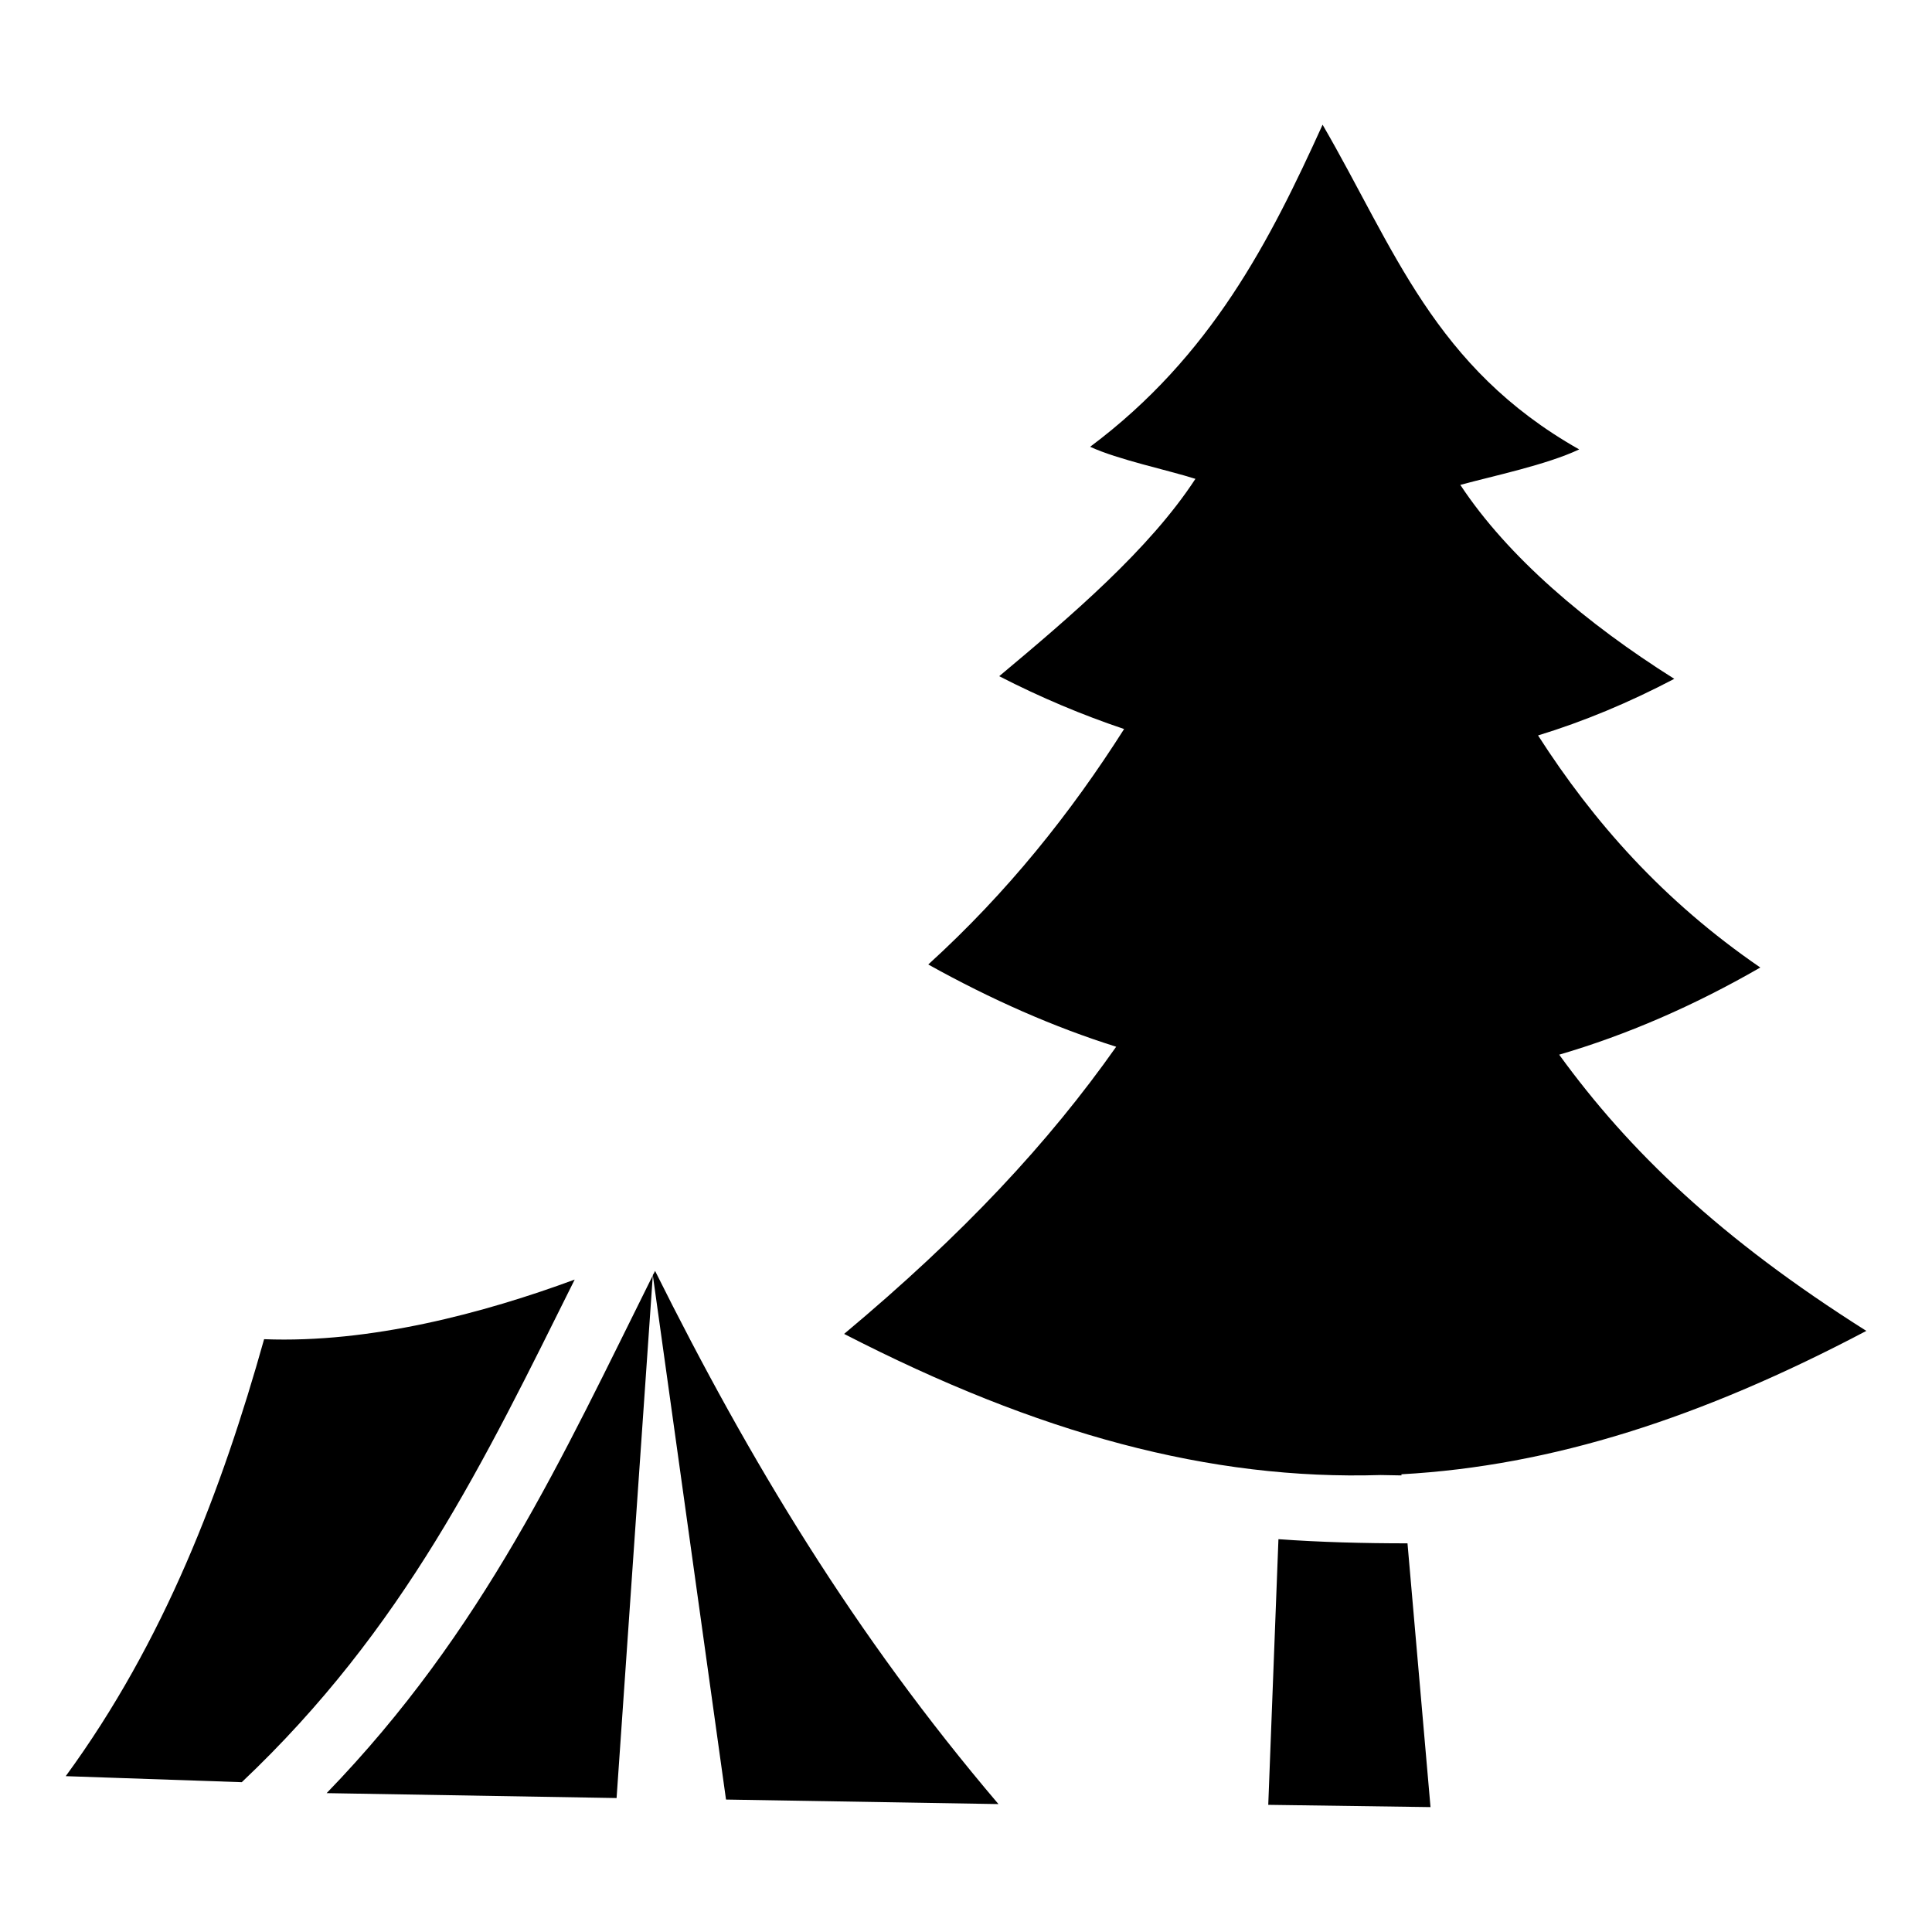
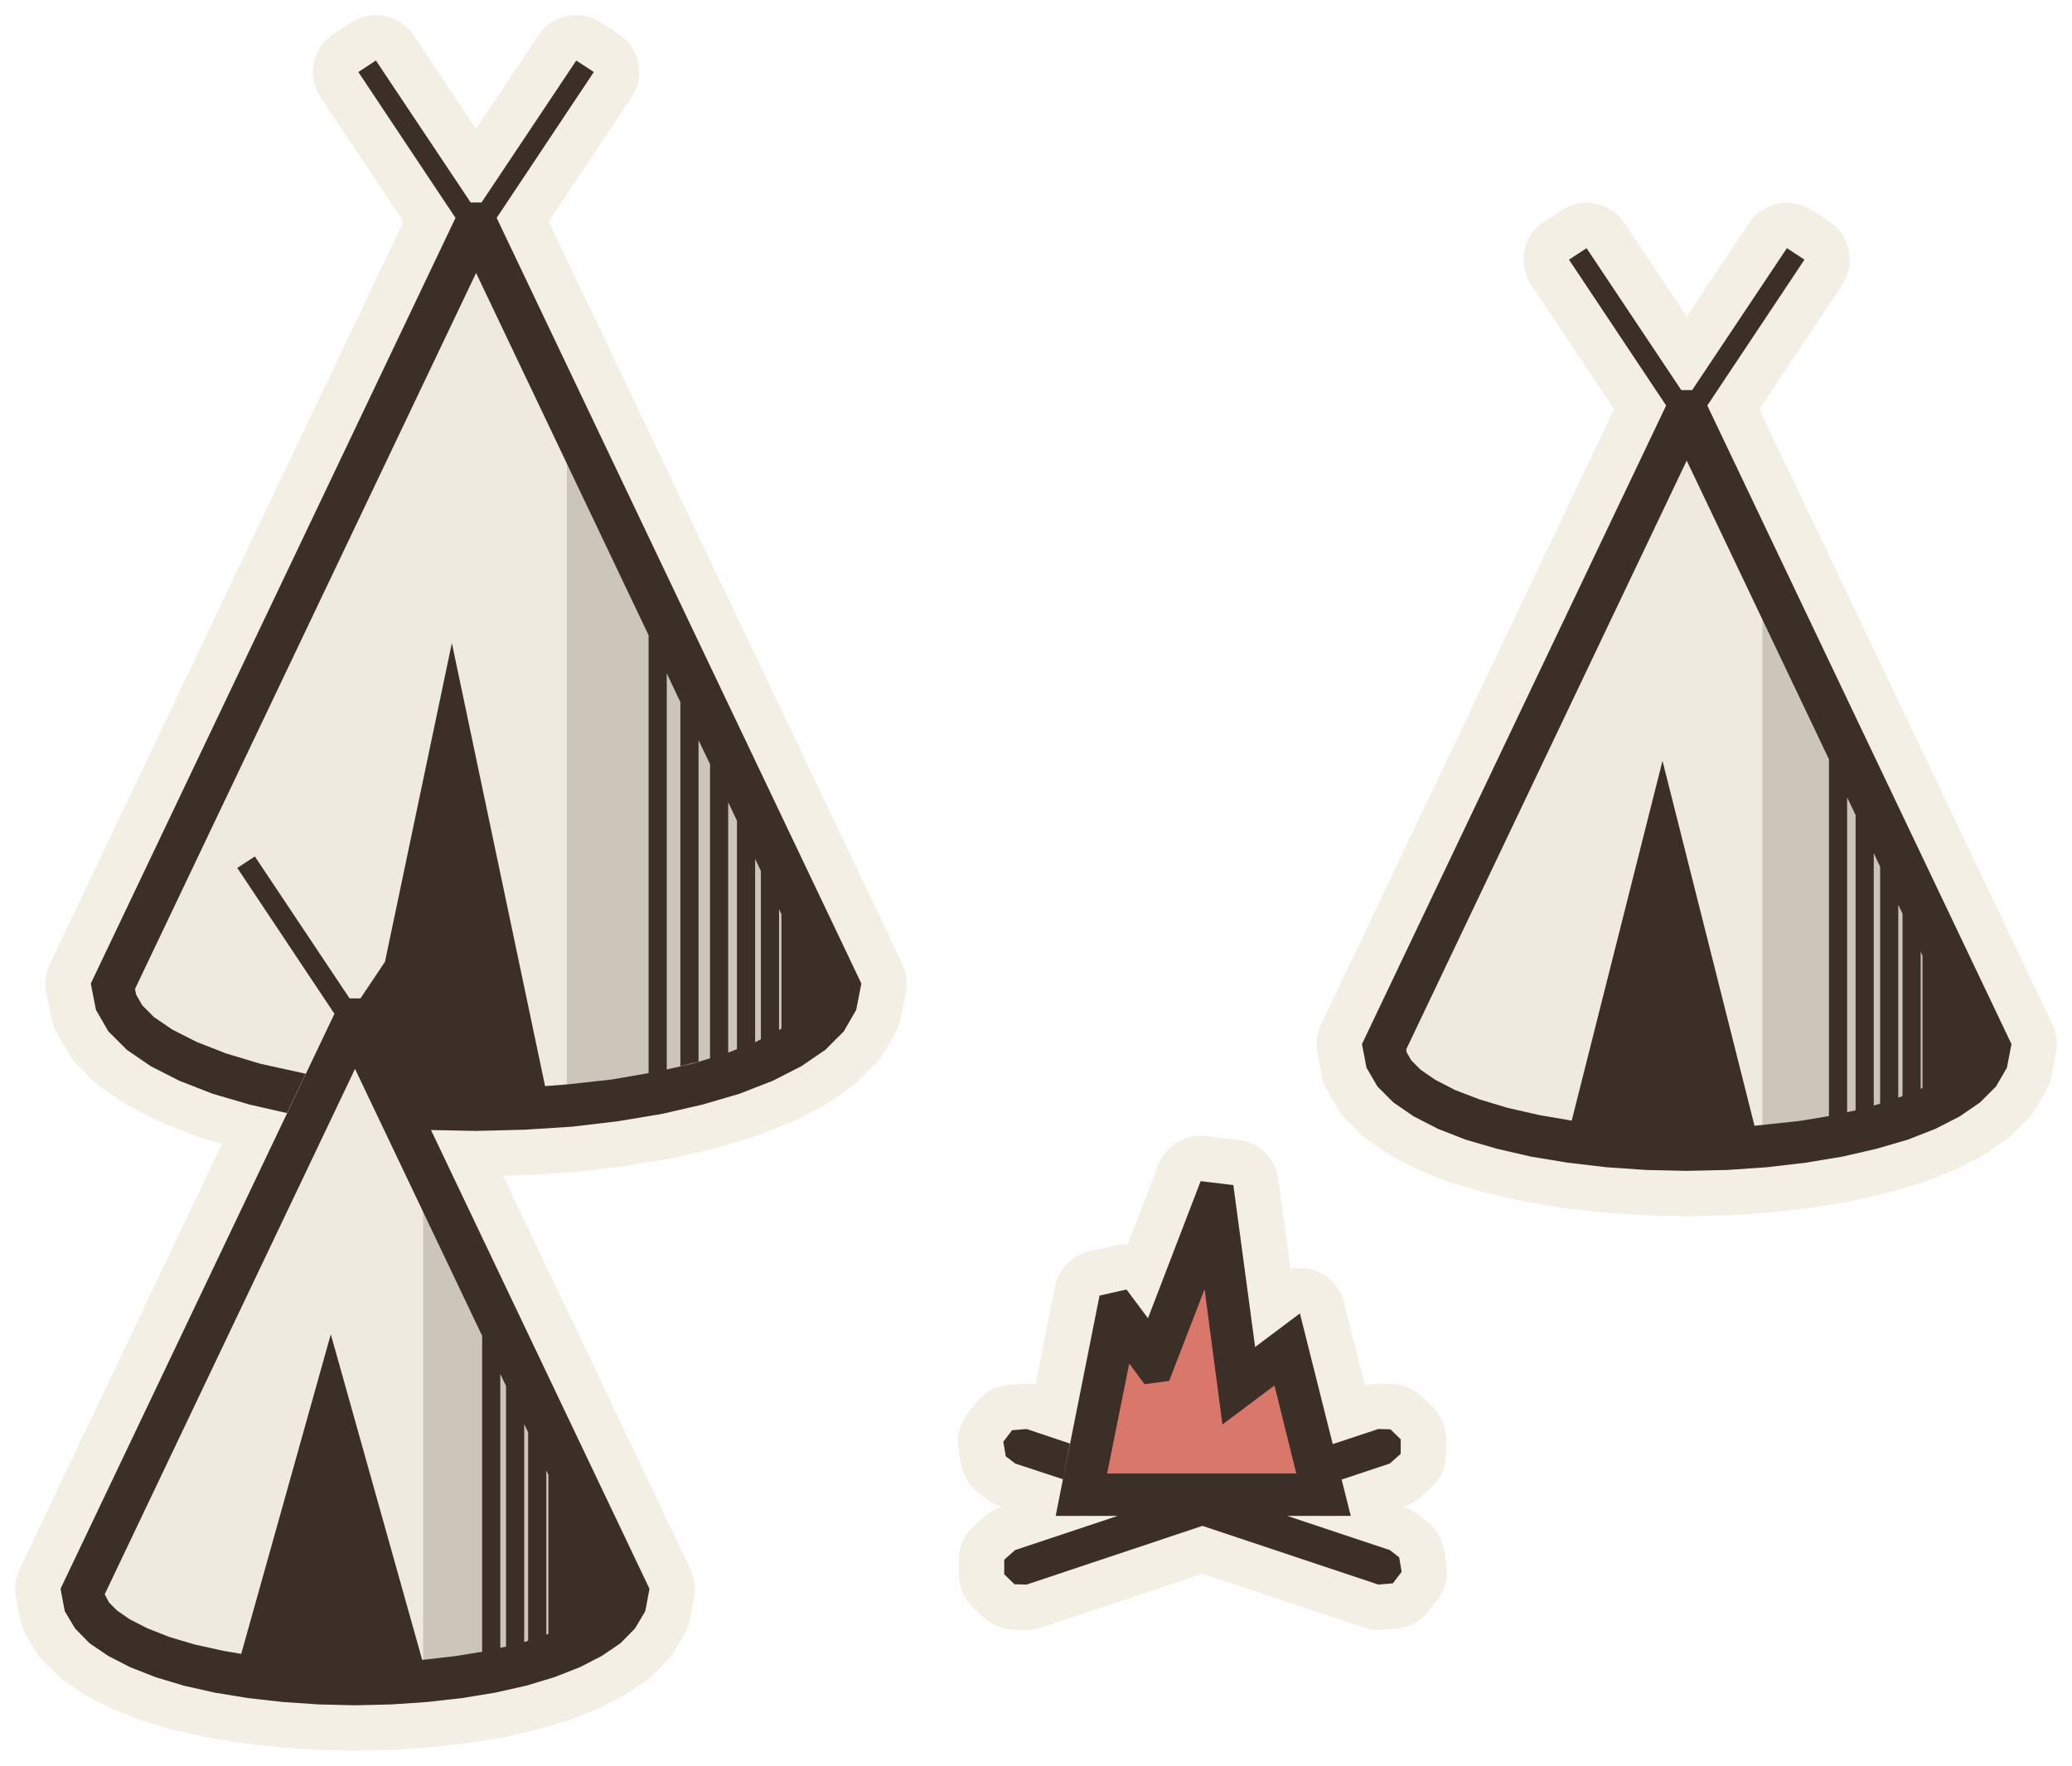
- <svg xmlns="http://www.w3.org/2000/svg" viewBox="0 0 512 512">
-   <path fill="#000" d="M350.5 33.05c-13.9 30.58-29.4 61.29-61.6 85.35 7.3 3.4 20.7 6.2 27.9 8.5-12.2 18.7-33 36.4-52 52.3 11.1 5.7 22.1 10.3 33.1 14-14.1 22.2-30.9 43.3-51.9 62.4 16.7 9.3 33.3 16.6 49.8 21.8-17.9 25.4-40.4 49.6-72.1 76.1 51.5 26.5 97 38.8 142.2 37.4 1.8 0 3.7.1 5.5.1v-.3c39.9-2.2 79.6-15 123.2-38-38.8-24.5-62.9-47.7-81.4-73.2 17.8-5.2 35.6-12.9 53.3-23.1-25.8-17.7-44.2-38.6-58.9-61.5 12.1-3.7 24.1-8.7 36.1-15-23.2-14.6-44.1-32.3-56.7-51.4 8.8-2.4 22.8-5.3 31.5-9.4-38.5-21.76-48.9-53.16-68-86.05zM173.6 336.8c-.1.3-.4.8-.6 1.1l19.4 139 72.2 1.2c-38.2-44.9-66-91.1-91-141.3zm-.6 1.2c-23.8 47.8-44.8 94.2-86.44 137.2l76.84 1.3zm-20.7 1.1c-24.1 8.9-54.17 16.9-82.31 15.8-11.18 39.8-26.38 80-52.57 115.8l46.65 1.6c43.13-40.8 64.23-85 88.23-133.2zm186.5 68.8-2.7 70.4 43 .6L373 409c-11.6 0-23.1-.3-34.2-1.1z" />
+ <svg xmlns="http://www.w3.org/2000/svg" viewBox="-35.73 -46.59 68.46 58.35" data-palette="wall:#EFEADF;roof:#D9776B;wood:#C9A97C;earth:#8E9A6A;water:#8FB0B8;flag:#4A3B32;ink:#3B2F28;halo:#F4EFE4">
+   <path data-role="sil" fill="#F4EFE4" stroke="#F4EFE4" stroke-width="3" stroke-linejoin="round" d="M-22.79 9.73L-21.61 9.65L-20.46 9.52L-19.36 9.34L-18.34 9.11L-17.41 8.83L-16.57 8.5L-15.85 8.13L-15.23 7.71L-14.75 7.22L-14.41 6.65L-14.27 5.91L-21.49 -9.25L-20 -9.22L-18.4 -9.26L-16.83 -9.36L-15.31 -9.54L-13.87 -9.78L-12.52 -10.09L-11.29 -10.45L-10.19 -10.88L-9.25 -11.36L-8.46 -11.9L-7.85 -12.51L-7.44 -13.22L-7.27 -14.09L-19.32 -39.39L-16.11 -44.21L-16.69 -44.59L-19.82 -39.9L-20.18 -39.9L-23.31 -44.59L-23.89 -44.21L-20.68 -39.39L-32.73 -14.09L-32.56 -13.22L-32.15 -12.51L-31.54 -11.9L-30.75 -11.36L-29.81 -10.88L-28.71 -10.45L-27.48 -10.09L-26.25 -9.81L-33.73 5.91L-33.59 6.65L-33.25 7.22L-32.77 7.71L-32.15 8.13L-31.43 8.5L-30.59 8.83L-29.66 9.11L-28.64 9.34L-27.54 9.52L-26.39 9.65L-25.21 9.73L-24 9.76ZM21.34 -7.93L22.65 -8.02L23.93 -8.17L25.14 -8.37L26.27 -8.63L27.3 -8.93L28.22 -9.29L29.02 -9.7L29.69 -10.16L30.22 -10.69L30.58 -11.31L30.73 -12.09L20.68 -33.19L23.89 -38.01L23.31 -38.39L20.18 -33.7L19.82 -33.7L16.69 -38.39L16.11 -38.01L19.32 -33.19L9.27 -12.09L9.42 -11.31L9.78 -10.69L10.31 -10.16L10.98 -9.7L11.78 -9.29L12.7 -8.93L13.73 -8.63L14.86 -8.37L16.07 -8.17L17.35 -8.02L18.66 -7.93L20 -7.9ZM10.29 5.73L10.58 5.35L10.5 4.87L10.19 4.63L6.8 3.5L8.9 3.5L8.6 2.3L10.19 1.77L10.55 1.45L10.55 0.97L10.21 0.64L9.81 0.63L8.3 1.13L7.22 -3.19L5.74 -2.08L5.02 -7.43L3.94 -7.56L2.2 -3.03L1.49 -3.98L0.6 -3.78L-0.38 1.11L-1.81 0.63L-2.29 0.67L-2.58 1.05L-2.5 1.53L-2.19 1.77L-0.61 2.29L-0.85 3.5L1.2 3.5L-2.19 4.63L-2.55 4.95L-2.55 5.43L-2.21 5.76L-1.81 5.77L4 3.83L9.81 5.77Z" />
+   <path data-role="wall" fill="#EFEADF" d="M-18.43 -9.96L-17 -10.05L-17 -32.9L-18.99 -37.08L-19.09 -37.01L-20 -38.37L-20.91 -37.01L-21.01 -37.08L-32 -14L-31.9 -13.47L-31.59 -12.94L-31.09 -12.44L-30.39 -11.96L-29.52 -11.52L-28.48 -11.12L-27.3 -10.76L-25.94 -10.46L-24.68 -13.09L-27.89 -17.91L-27.31 -18.29L-24.18 -13.6L-23.82 -13.6L-20.69 -18.29L-20.11 -17.91L-23.32 -13.09L-21.83 -9.97L-20 -9.92ZM21.3 -8.63L22.5 -8.71L22.5 -27.75L21.01 -30.88L20.91 -30.81L20 -32.17L19.09 -30.81L18.99 -30.88L10 -12L10.09 -11.56L10.34 -11.12L10.76 -10.7L11.34 -10.3L12.07 -9.93L12.93 -9.6L13.91 -9.3L15 -9.06L16.17 -8.86L17.41 -8.72L18.7 -8.63L20 -8.6ZM-22.82 9.03L-21.75 8.96L-21.75 -8.18L-22.99 -10.78L-23.09 -10.71L-24 -12.07L-24.91 -10.71L-25.01 -10.78L-33 6L-32.92 6.4L-32.69 6.79L-32.31 7.17L-31.79 7.53L-31.14 7.86L-30.36 8.16L-29.48 8.43L-28.5 8.65L-27.44 8.83L-26.33 8.96L-25.18 9.03L-24 9.06Z" />
+   <path data-role="wall-shade" fill="#cbc5ba" d="M-17 -10.05L-15.41 -10.23L-14 -10.47L-12.7 -10.76L-11.52 -11.12L-10.48 -11.52L-9.61 -11.96L-8.91 -12.44L-8.41 -12.94L-8.1 -13.47L-8 -14L-17 -32.9ZM22.5 -8.71L23.83 -8.86L25 -9.06L26.09 -9.3L27.07 -9.6L27.93 -9.93L28.66 -10.3L29.24 -10.7L29.66 -11.12L29.91 -11.56L30 -12L22.5 -27.75ZM-21.75 8.96L-20.56 8.83L-19.5 8.65L-18.52 8.43L-17.64 8.16L-16.86 7.86L-16.21 7.53L-15.69 7.17L-15.31 6.79L-15.08 6.4L-15 6L-21.75 -8.18Z" />
+   <path data-role="roof" fill="#D9776B" d="M6.8 -2L5.2 -0.8L4.4 -6.8L2.4 -1.6L1.2 -3.2L0 2.8L8 2.8Z" />
+   <path data-role="ink" fill="#3B2F28" d="M-23.89 -44.21L-20.68 -39.39L-32.73 -14.09L-32.56 -13.22L-32.15 -12.51L-31.54 -11.9L-30.75 -11.36L-29.81 -10.88L-28.71 -10.45L-27.48 -10.09L-26.25 -9.81L-25.63 -11.11L-27.13 -11.44L-28.26 -11.78L-29.23 -12.16L-30.04 -12.57L-30.64 -12.98L-31.03 -13.37L-31.23 -13.72L-31.27 -13.91L-20 -37.57L-14.3 -25.6L-14.3 -11.13L-15.51 -10.92L-16.96 -10.76L-17.72 -10.7L-20.8 -25.34L-23.01 -14.81L-23.82 -13.6L-24.18 -13.6L-27.31 -18.29L-27.89 -17.91L-24.68 -13.09L-33.73 5.91L-33.59 6.65L-33.25 7.22L-32.77 7.71L-32.15 8.13L-31.43 8.5L-30.59 8.83L-29.66 9.11L-28.64 9.34L-27.54 9.52L-26.39 9.65L-25.21 9.73L-24 9.76L-22.79 9.73L-21.61 9.65L-20.46 9.52L-19.36 9.34L-18.34 9.11L-17.41 8.83L-16.57 8.5L-15.85 8.13L-15.23 7.71L-14.75 7.22L-14.41 6.65L-14.27 5.91L-21.49 -9.25L-20 -9.22L-18.4 -9.26L-16.83 -9.36L-15.31 -9.54L-13.87 -9.78L-12.52 -10.09L-11.29 -10.45L-10.19 -10.88L-9.25 -11.36L-8.46 -11.9L-7.85 -12.51L-7.44 -13.22L-7.27 -14.09L-19.32 -39.39L-16.11 -44.21L-16.69 -44.59L-19.82 -39.9L-20.18 -39.9L-23.31 -44.59ZM21.34 -7.93L22.65 -8.02L23.93 -8.17L25.14 -8.37L26.27 -8.63L27.3 -8.93L28.22 -9.29L29.02 -9.7L29.69 -10.16L30.22 -10.69L30.58 -11.31L30.73 -12.09L20.68 -33.19L23.89 -38.01L23.31 -38.39L20.18 -33.7L19.82 -33.7L16.69 -38.39L16.11 -38.01L19.32 -33.19L9.27 -12.09L9.42 -11.31L9.78 -10.69L10.31 -10.16L10.98 -9.7L11.78 -9.29L12.7 -8.93L13.73 -8.63L14.86 -8.37L16.07 -8.17L17.35 -8.02L18.66 -7.93L20 -7.9ZM19.2 -21.45L16.2 -9.56L15.15 -9.74L14.09 -9.98L13.16 -10.26L12.35 -10.57L11.69 -10.91L11.21 -11.24L10.9 -11.55L10.75 -11.81L10.73 -11.91L20 -31.37L24.7 -21.5L24.7 -9.71L23.73 -9.55L22.24 -9.39ZM-13.7 -24.34L-13.25 -23.39L-13.25 -11.36L-12.65 -11.51L-12.65 -22.13L-12.27 -21.34L-12.27 -11.62L-12.87 -11.44L-13.7 -11.25ZM25.3 -20.24L25.58 -19.66L25.58 -9.9L25.3 -9.84ZM-11.67 -20.08L-11.38 -19.47L-11.38 -11.92L-11.67 -11.81ZM26.18 -18.4L26.39 -17.95L26.39 -10.12L26.18 -10.06ZM-10.78 -12.15L-10.78 -18.21L-10.59 -17.81L-10.59 -12.24L-9.99 -12.55L-9.99 -16.55L-9.91 -16.38L-9.91 -12.6ZM26.99 -16.69L27.13 -16.4L27.13 -10.37L26.99 -10.32ZM27.73 -10.61L27.73 -15.14L27.79 -15.01L27.79 -10.64ZM-24.8 -2.5L-27.76 8.06L-28.35 7.96L-29.3 7.75L-30.14 7.5L-30.85 7.22L-31.44 6.92L-31.86 6.63L-32.13 6.36L-32.27 6.09L-24 -11.27L-19.8 -2.45L-19.8 7.99L-20.66 8.13L-21.78 8.26ZM10.29 5.73L10.58 5.35L10.5 4.87L10.19 4.63L6.8 3.5L8.9 3.5L7.22 -3.19L5.74 -2.08L5.02 -7.43L3.94 -7.56L2.2 -3.03L1.49 -3.98L0.6 -3.78L-0.85 3.5L1.2 3.5L-2.19 4.63L-2.55 4.95L-2.55 5.43L-2.21 5.76L-1.81 5.77L4 3.83L9.81 5.77ZM0.85 2.1L1.58 -1.53L2.09 -0.85L2.9 -0.96L4.07 -3.99L4.66 0.48L6.38 -0.81L7.1 2.1ZM-19.2 7.86L-19.2 -1.19L-19.01 -0.79L-19.01 7.82ZM-18.41 0.47L-18.28 0.74L-18.28 7.63L-17.68 7.43L-17.68 2L-17.61 2.14L-17.61 7.4L-18.41 7.67ZM10.19 1.77L10.55 1.45L10.55 0.97L10.21 0.64L9.81 0.63L8.3 1.13L8.6 2.3ZM-0.38 1.11L-1.81 0.63L-2.29 0.67L-2.58 1.05L-2.5 1.53L-2.19 1.77L-0.61 2.29Z" />
</svg>
